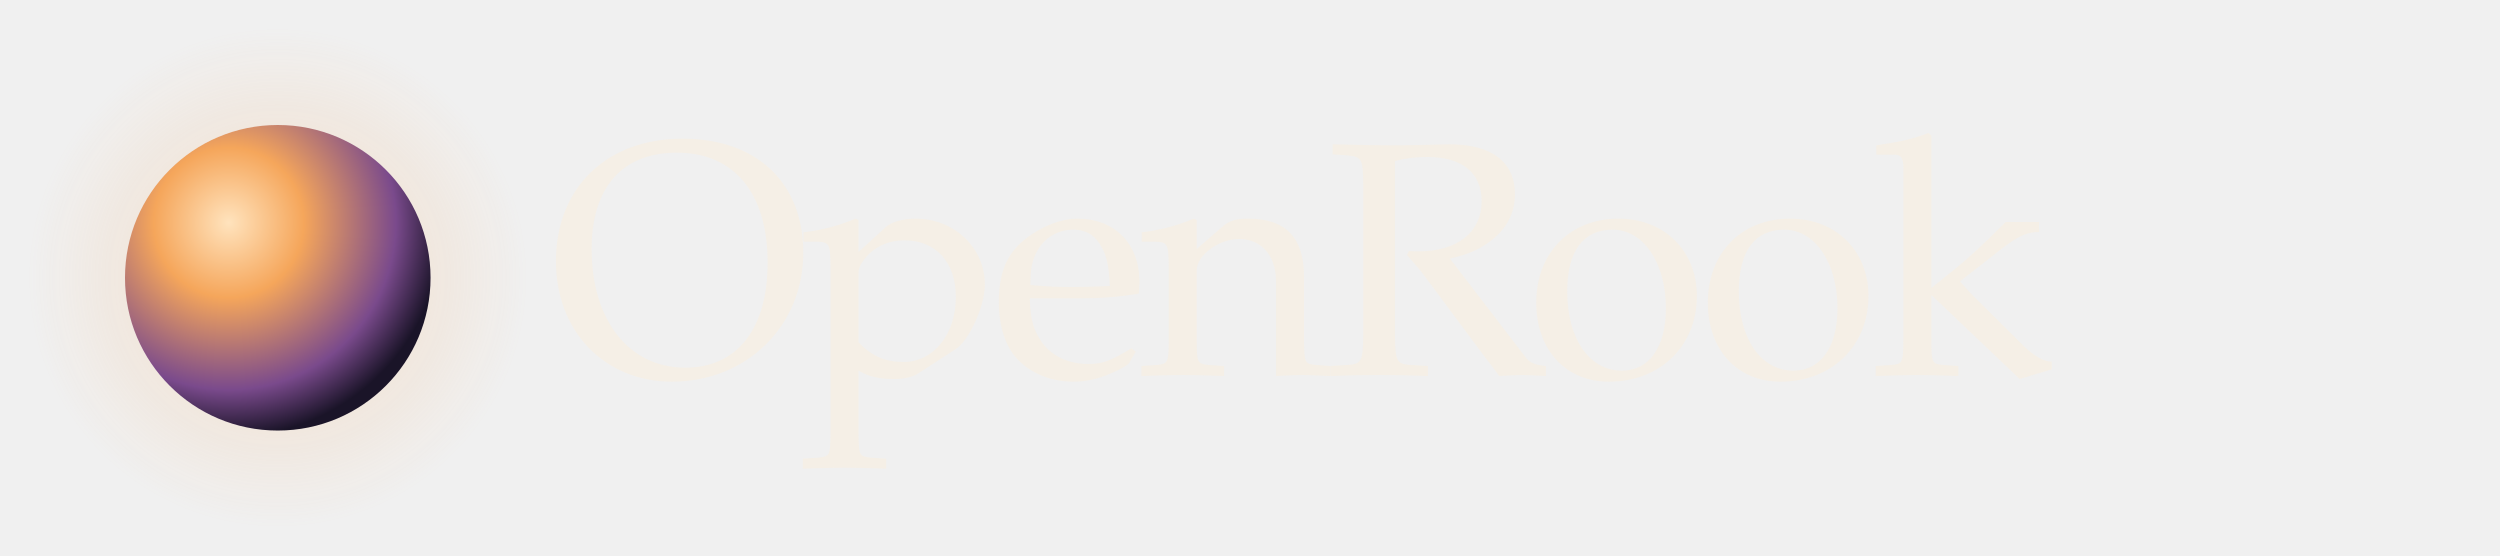
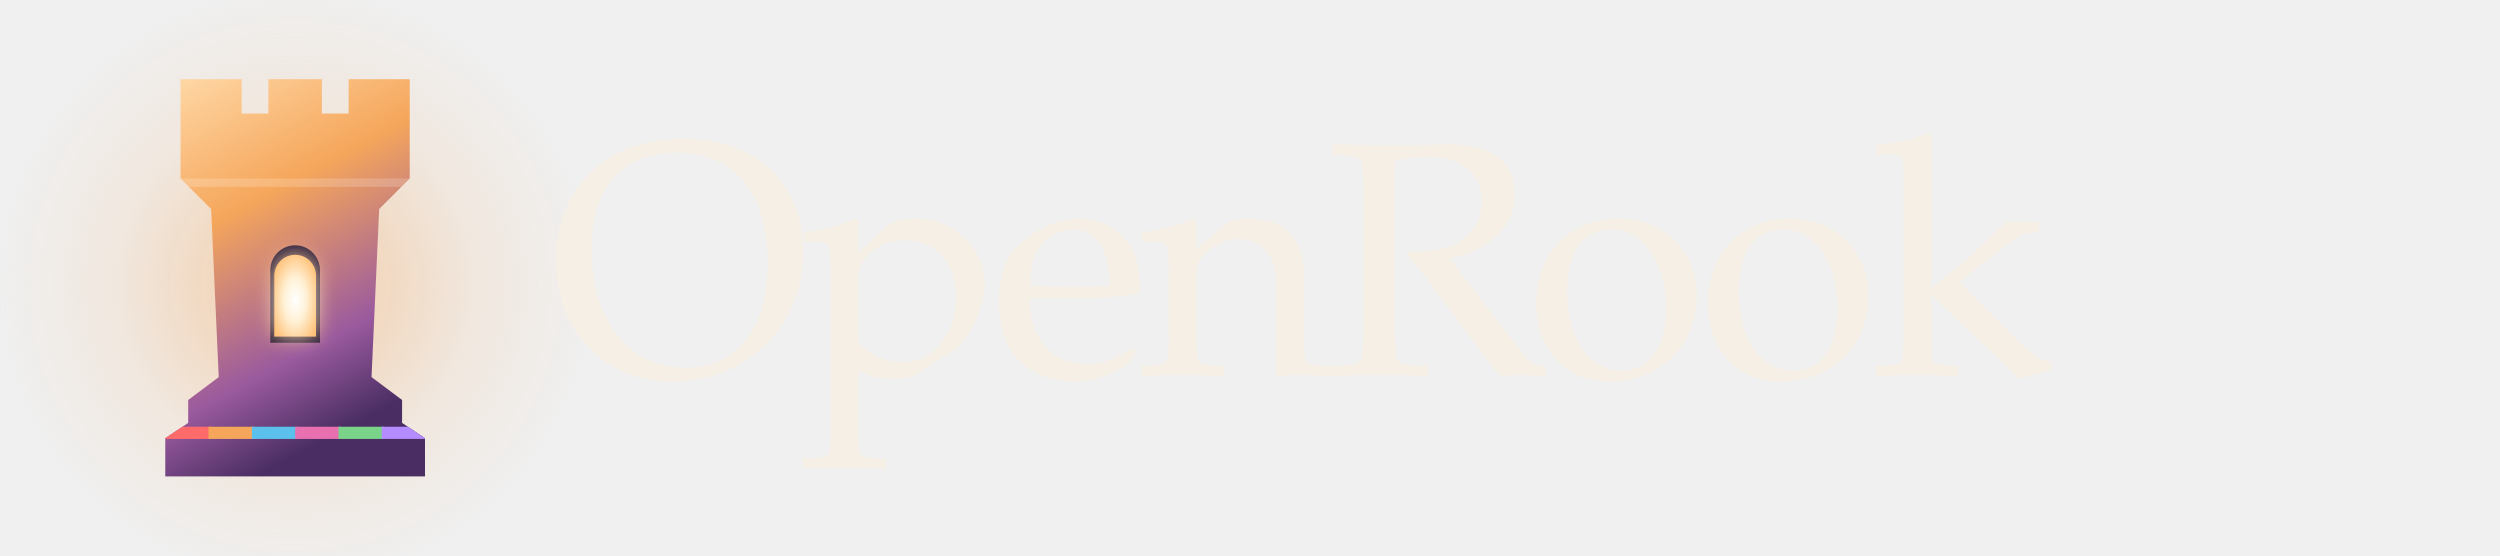
<svg xmlns="http://www.w3.org/2000/svg" viewBox="0 0 720 160" width="720" height="160" role="img" aria-label="OpenRook">
  <defs>
-     <radialGradient id="orb" cx="34%" cy="32%" r="70%">
-       <stop offset="0%" stop-color="#FFE3BD" />
-       <stop offset="35%" stop-color="#F5A65B" />
-       <stop offset="78%" stop-color="#7A4A8C" />
-       <stop offset="100%" stop-color="#1A1428" />
+     <linearGradient id="wmBody" x1="0" y1="0" x2="0.35" y2="1">
+       <stop offset="0" stop-color="#FFD9A8" />
+       <stop offset="0.38" stop-color="#F5A65B" />
+       <stop offset="0.78" stop-color="#9A5A9E" />
+       <stop offset="1" stop-color="#4A2E63" />
+     </linearGradient>
+     <radialGradient id="wmHalo" cx="50%" cy="50%" r="50%">
+       <stop offset="0" stop-color="#F5A65B" stop-opacity="0.5" />
+       <stop offset="0.6" stop-color="#F5A65B" stop-opacity="0.12" />
+       <stop offset="1" stop-color="#F5A65B" stop-opacity="0" />
    </radialGradient>
-     <radialGradient id="glow" cx="50%" cy="50%" r="50%">
-       <stop offset="0%" stop-color="#F5A65B" stop-opacity="0.55" />
-       <stop offset="60%" stop-color="#F5A65B" stop-opacity="0.12" />
-       <stop offset="100%" stop-color="#F5A65B" stop-opacity="0" />
+     <radialGradient id="wmLight" cx="50%" cy="55%" r="60%">
+       <stop offset="0" stop-color="#FFFFFF" />
+       <stop offset="0.45" stop-color="#FFF1D6" />
+       <stop offset="1" stop-color="#FFC27A" />
    </radialGradient>
+     <filter id="wmGlow" x="-80%" y="-80%" width="260%" height="260%">
+       <feGaussianBlur stdDeviation="3.2" result="b" />
+       <feMerge>
+         <feMergeNode in="b" />
+         <feMergeNode in="SourceGraphic" />
+       </feMerge>
+     </filter>
+     <clipPath id="wmClip">
+       <path d="M20,8 H36 V17 H43 V8 H57 V17 H64 V8 H80 V34 L72,42 L70,86 L78,92 V98 L84,102 V112 H16 V102 L22,98 V92 L30,86 L28,42 L20,34 Z" />
+     </clipPath>
  </defs>
-   <circle cx="80" cy="80" r="72" fill="url(#glow)" />
-   <circle cx="80" cy="80" r="44" fill="url(#orb)" />
-   <text x="158" y="108" font-family="'EB Garamond','Cormorant Garamond','Iowan Old Style','Palatino Linotype',Georgia,serif" font-size="96" font-weight="500" fill="#F5EFE6" letter-spacing="-3">OpenRook</text>
+   <g transform="translate(30.0 14.0) scale(1.1)">
+     <circle cx="50" cy="62" r="78" fill="url(#wmHalo)" />
+     <path d="M20,8 H36 V17 H43 V8 H57 V17 H64 V8 H80 V34 L72,42 L70,86 L78,92 V98 L84,102 V112 H16 V102 L22,98 V92 L30,86 L28,42 L20,34 Z" fill="url(#wmBody)" />
+     <g clip-path="url(#wmClip)">
+       <rect x="16.00" y="99" width="11.93" height="3.2" fill="#FF6B6B" />
+       <rect x="27.33" y="99" width="11.93" height="3.2" fill="#F5A65B" />
+       <rect x="38.67" y="99" width="11.93" height="3.2" fill="#5BC0EB" />
+       <rect x="50.00" y="99" width="11.93" height="3.2" fill="#E86FB0" />
+       <rect x="61.33" y="99" width="11.93" height="3.2" fill="#7BD389" />
+       <rect x="72.67" y="99" width="11.93" height="3.2" fill="#B48CFF" />
+       <rect x="0" y="34" width="100" height="2.2" fill="#FFFFFF" opacity="0.18" />
+     </g>
+     <path d="M43.5,77 V58 A6.5,6.5 0 0 1 56.5,58 V77 Z" fill="#2A1E3F" />
+     <path class="rook-window" d="M43.5,77 V58 A6.5,6.5 0 0 1 56.5,58 V77 Z" fill="url(#wmLight)" filter="url(#wmGlow)" transform="translate(50 67) scale(0.84) translate(-50 -67)" />
+   </g>
+   <text x="158" y="108" font-family="'EB Garamond','Cormorant Garamond','Iowan Old Style','Palatino Linotype',Georgia,'DejaVu Serif',serif" font-size="96" font-weight="500" fill="#F5EFE6" letter-spacing="-3">OpenRook</text>
</svg>
